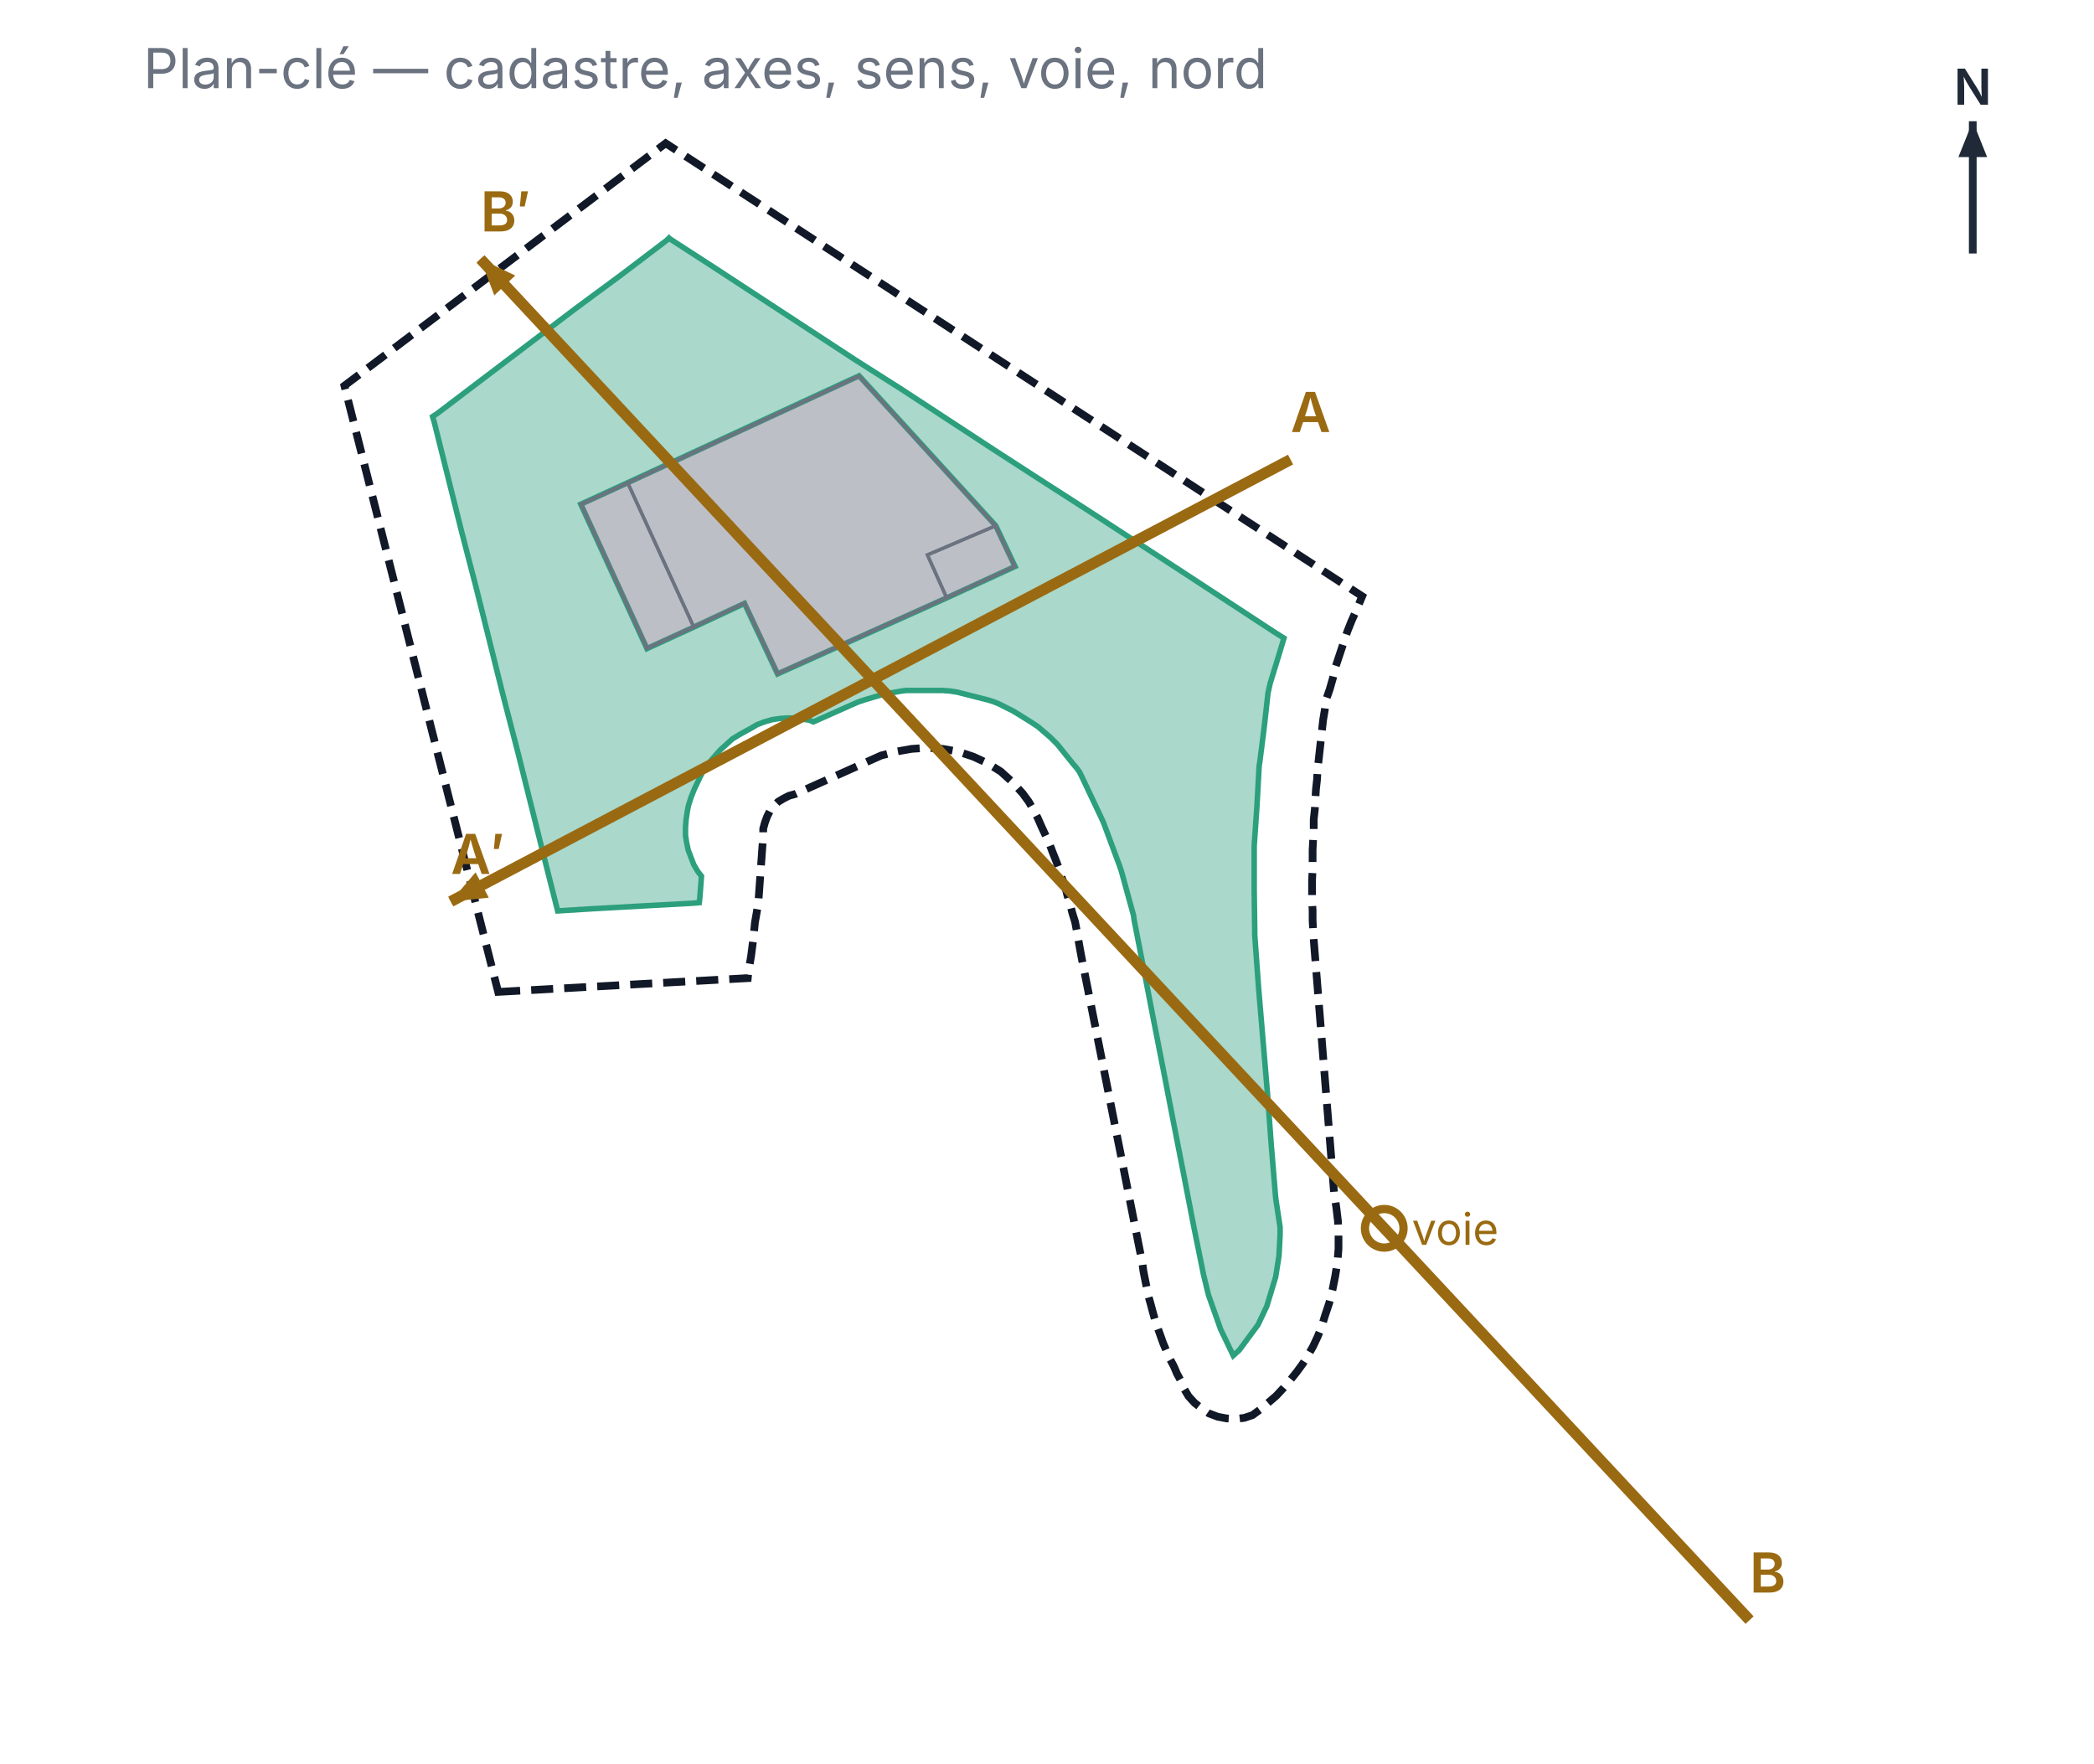
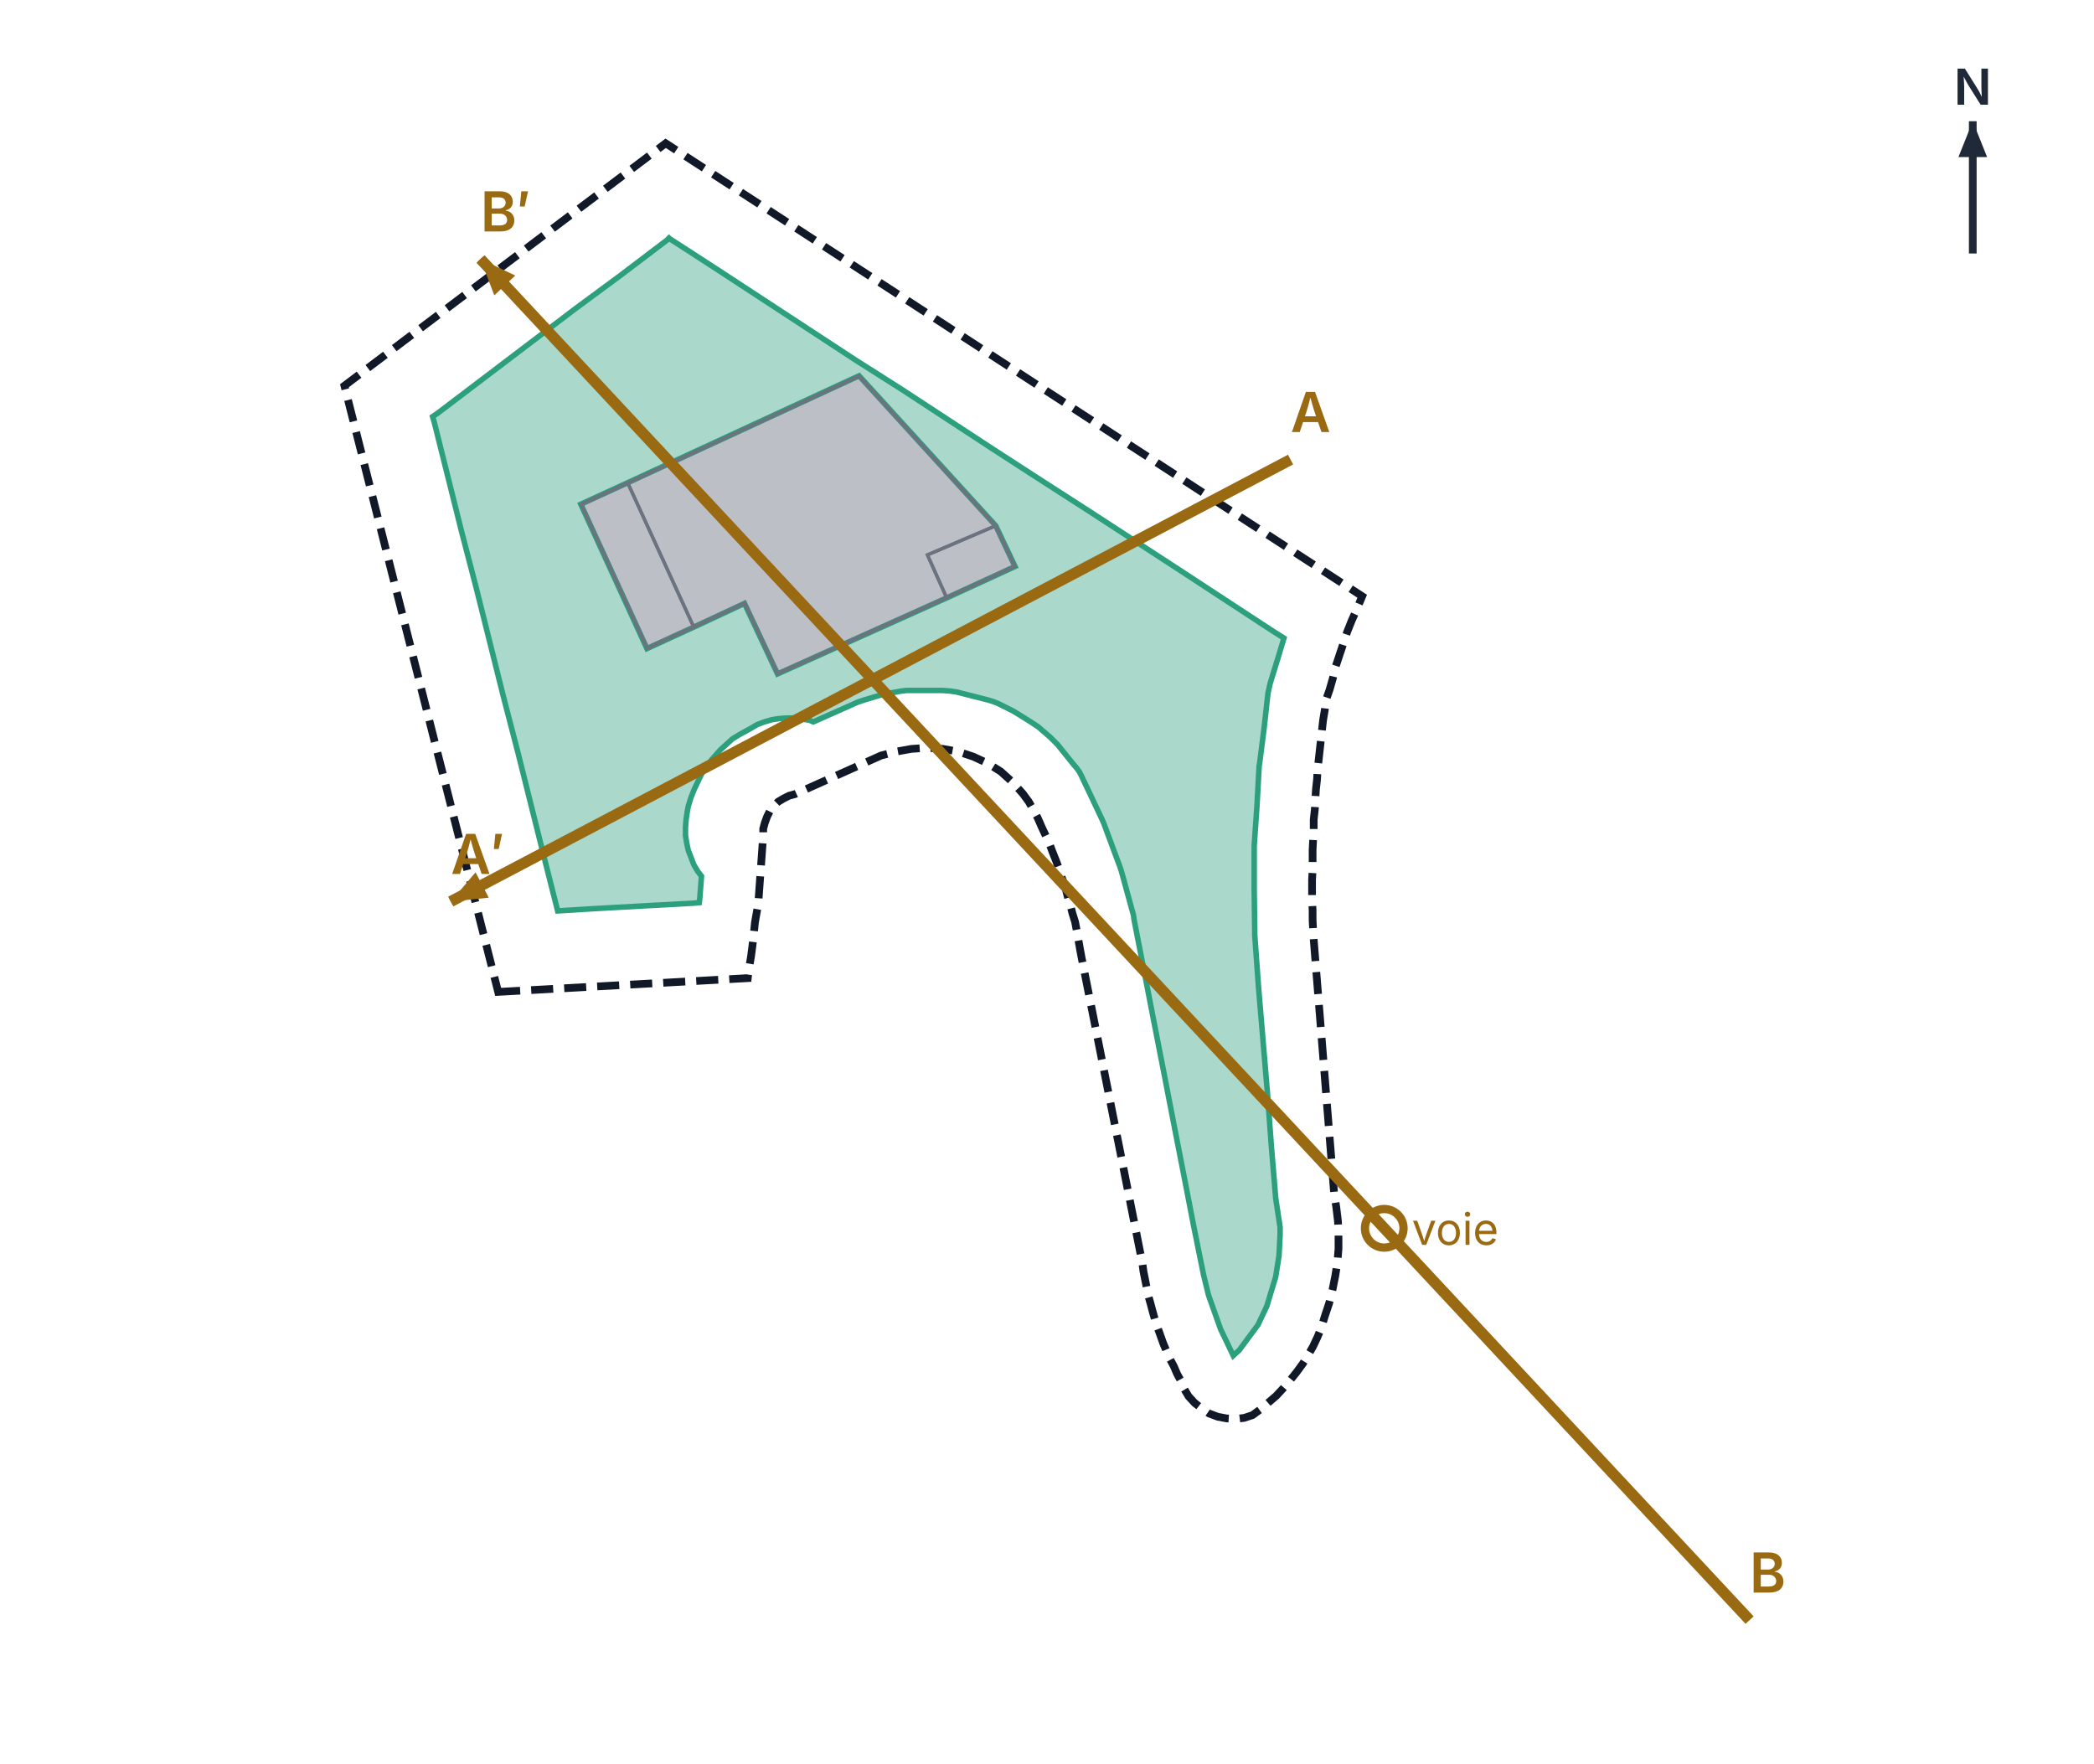
<svg xmlns="http://www.w3.org/2000/svg" viewBox="0 0 380 320" width="380" height="320" role="img" aria-label="Plan-clé des coupes" font-family="Inter, Helvetica, Arial, sans-serif" style="background:#ffffff">
  <path d="M147.6,131.0L146.9,130.7L145.6,130.5L144.2,130.3L142.8,130.3L141.4,130.4L140.1,130.6L138.7,131.0L137.4,131.5L136.2,132.2L134.2,133.3L132.9,134.1L131.8,135.1L130.7,136.1L129.2,137.8L128.4,138.8L127.6,139.9L127.0,141.1L126.0,143.2L125.4,144.7L124.9,146.3L124.7,147.4L124.5,148.8L124.4,150.1L124.4,151.6L124.6,152.9L124.9,154.3L125.4,155.6L125.9,156.9L126.6,158.1L127.3,159.0L127.0,162.9L126.9,163.8L125.8,163.9L116.7,164.4L107.7,164.9L101.2,165.3L99.0,156.6L96.5,146.6L94.0,136.6L91.4,126.6L88.9,116.6L86.4,106.6L83.8,96.6L81.3,86.6L78.8,76.6L78.5,75.6L79.4,75.0L87.7,68.7L96.0,62.4L104.3,56.1L112.7,49.9L121.0,43.6L121.4,43.2L121.5,43.3L130.0,48.8L138.4,54.3L146.8,59.8L155.2,65.3L163.7,70.7L172.1,76.2L180.5,81.7L189.0,87.2L197.4,92.6L214.3,103.6L222.7,109.1L231.1,114.6L233.0,115.8L232.1,118.8L230.5,124.0L230.3,124.9L230.1,125.8L229.4,132.1L228.6,138.4L228.5,139.0L228.1,146.3L227.6,153.5L227.6,154.2L227.6,161.6L227.7,168.9L227.7,169.7L228.4,179.3L229.2,188.8L230.0,198.3L230.7,207.8L231.5,217.4L231.6,218.1L232.3,222.7L232.3,224.1L232.1,227.9L231.5,231.7L229.9,237.0L228.3,240.4L224.9,245.0L223.8,246.0L221.5,241.2L219.3,235.0L218.4,231.3L216.6,222.4L214.8,213.1L213.0,203.9L211.2,194.6L209.4,185.4L207.6,176.1L205.8,166.9L205.7,166.1L203.5,158.1L203.2,157.2L200.3,149.4L199.9,148.5L196.3,140.9L195.9,140.1L195.4,139.4L194.8,138.7L191.9,135.1L191.2,134.4L190.6,133.8L188.4,131.9L187.2,131.1L184.8,129.6L183.8,129.0L181.2,127.7L180.2,127.3L179.2,127.0L173.7,125.6L172.4,125.4L171.1,125.3L165.5,125.3L164.5,125.3L163.6,125.4L160.8,125.9L159.6,126.2L156.9,127.0L155.7,127.4L147.6,131.0ZM125.9,113.8L135.1,109.5L141.1,122.3L171.8,108.5L184.2,102.8L180.7,95.4L155.9,68.2L153.5,69.3L113.9,87.6L105.4,91.5L117.4,117.7L125.9,113.8Z" fill="#2c9f7c" fill-opacity="0.4" stroke="#2c9f7c" stroke-width="1" fill-rule="evenodd" />
  <path d="M125.9,113.8L117.4,117.7L105.4,91.5L113.9,87.6L125.9,113.8Z" fill="#6b7280" fill-opacity="0.45" stroke="#6b7280" stroke-width="0.6" fill-rule="evenodd" />
  <path d="M180.7,95.4L184.2,102.8L171.8,108.5L168.3,100.7L180.7,95.4Z" fill="#6b7280" fill-opacity="0.45" stroke="#6b7280" stroke-width="0.6" fill-rule="evenodd" />
  <path d="M153.5,69.3L155.9,68.2L180.7,95.4L168.3,100.7L171.8,108.5L141.1,122.3L135.1,109.5L125.9,113.8L113.9,87.6L153.5,69.3Z" fill="#6b7280" fill-opacity="0.45" stroke="#6b7280" stroke-width="0.6" fill-rule="evenodd" />
  <path d="M90.4,180.0L135.7,177.5L135.8,176.5L136.3,173.5L136.7,170.4L137.0,167.4L137.6,164.0L138.5,151.6L138.5,150.4L138.8,149.3L139.2,148.2L139.7,147.2L140.4,146.3L141.2,145.5L142.2,144.9L143.2,144.4L144.3,144.1L159.9,137.1L162.6,136.4L165.4,135.9L168.3,135.7L171.1,135.9L173.9,136.4L176.6,137.3L179.2,138.5L181.6,140.0L183.7,141.9L185.6,144.0L186.7,145.5L187.5,146.9L188.3,148.4L189.0,150.0L189.7,151.5L190.4,153.0L191.0,154.6L191.6,156.1L192.2,157.7L192.7,159.3L193.3,160.9L193.7,162.5L194.2,164.1L194.6,165.7L195.1,167.3L195.4,168.9L195.7,170.6L196.0,172.3L196.3,173.9L207.3,229.2L207.5,230.7L207.8,232.2L208.1,233.7L208.4,235.2L208.8,236.6L209.2,238.1L209.6,239.5L210.1,241.0L210.6,242.4L211.1,243.8L211.7,245.2L212.3,246.6L213.0,247.9L213.6,249.3L214.2,250.4L214.8,251.9L215.7,253.4L216.8,254.6L218.1,255.6L219.4,256.5L221.0,257.1L222.6,257.4L224.2,257.5L225.8,257.3L227.3,256.8L228.8,255.7L230.2,254.5L231.6,253.3L232.9,251.9L234.1,250.5L235.3,249.0L236.4,247.5L237.4,245.9L238.3,244.3L239.1,242.6L239.8,240.9L240.4,238.9L241.2,236.5L241.8,234.1L242.3,231.6L242.7,229.1L242.9,226.6L242.9,224.1L242.8,221.6L242.5,219.1L242.1,216.5L238.4,170.5L238.3,168.9L238.2,167.0L238.2,165.2L238.1,163.4L238.1,161.5L238.1,159.7L238.2,157.8L238.2,156.0L238.2,154.2L238.3,152.3L238.4,150.6L238.4,148.7L238.6,146.9L238.7,145.1L238.8,143.3L239.0,141.5L239.1,139.7L239.3,137.9L239.5,136.1L239.7,134.3L239.9,132.5L240.1,130.7L240.4,128.9L240.6,127.1L241.3,125.1L241.9,123.0L242.4,120.9L243.1,118.8L243.8,116.7L244.5,114.6L245.3,112.6L246.2,110.6L247.2,108.2L120.8,26.0L62.5,70.0L90.4,180.0Z" fill="none" stroke="#111827" stroke-width="1.4" stroke-dasharray="4 2" fill-rule="evenodd" />
  <line x1="234.2" y1="83.4" x2="81.8" y2="163.6" stroke="#9a6a12" stroke-width="2" />
  <line x1="124.5" y1="141.2" x2="81.8" y2="163.6" stroke="#9a6a12" stroke-width="1.4" />
  <polygon points="81.8,163.6 86.3,158.3 88.7,162.9" fill="#9a6a12" />
  <text x="234.2" y="78.4" font-size="10" font-weight="600" fill="#9a6a12">A</text>
  <text x="81.8" y="158.6" font-size="10" font-weight="600" fill="#9a6a12">A′</text>
  <line x1="317.5" y1="294.0" x2="87.2" y2="47.0" stroke="#9a6a12" stroke-width="2" />
  <line x1="151.7" y1="116.2" x2="87.2" y2="47.0" stroke="#9a6a12" stroke-width="1.4" />
  <polygon points="87.2,47.0 93.5,50.0 89.7,53.6" fill="#9a6a12" />
  <text x="317.5" y="289.0" font-size="10" font-weight="600" fill="#9a6a12">B</text>
  <text x="87.2" y="42.0" font-size="10" font-weight="600" fill="#9a6a12">B′</text>
  <circle cx="251.2" cy="222.9" r="3.5" fill="none" stroke="#9a6a12" stroke-width="1.5" />
  <text x="256.2" y="225.9" font-size="8" fill="#9a6a12">voie</text>
  <line x1="358.0" y1="46.0" x2="358.0" y2="22.0" stroke="#1f2937" stroke-width="1.4" />
  <polygon points="358.0,22.0 360.6,28.5 355.4,28.5" fill="#1f2937" />
  <text x="358.0" y="19.0" text-anchor="middle" font-size="9" font-weight="600" fill="#1f2937">N</text>
-   <text x="26" y="16" font-size="10" fill="#6b7280">Plan-clé — cadastre, axes, sens, voie, nord</text>
</svg>
